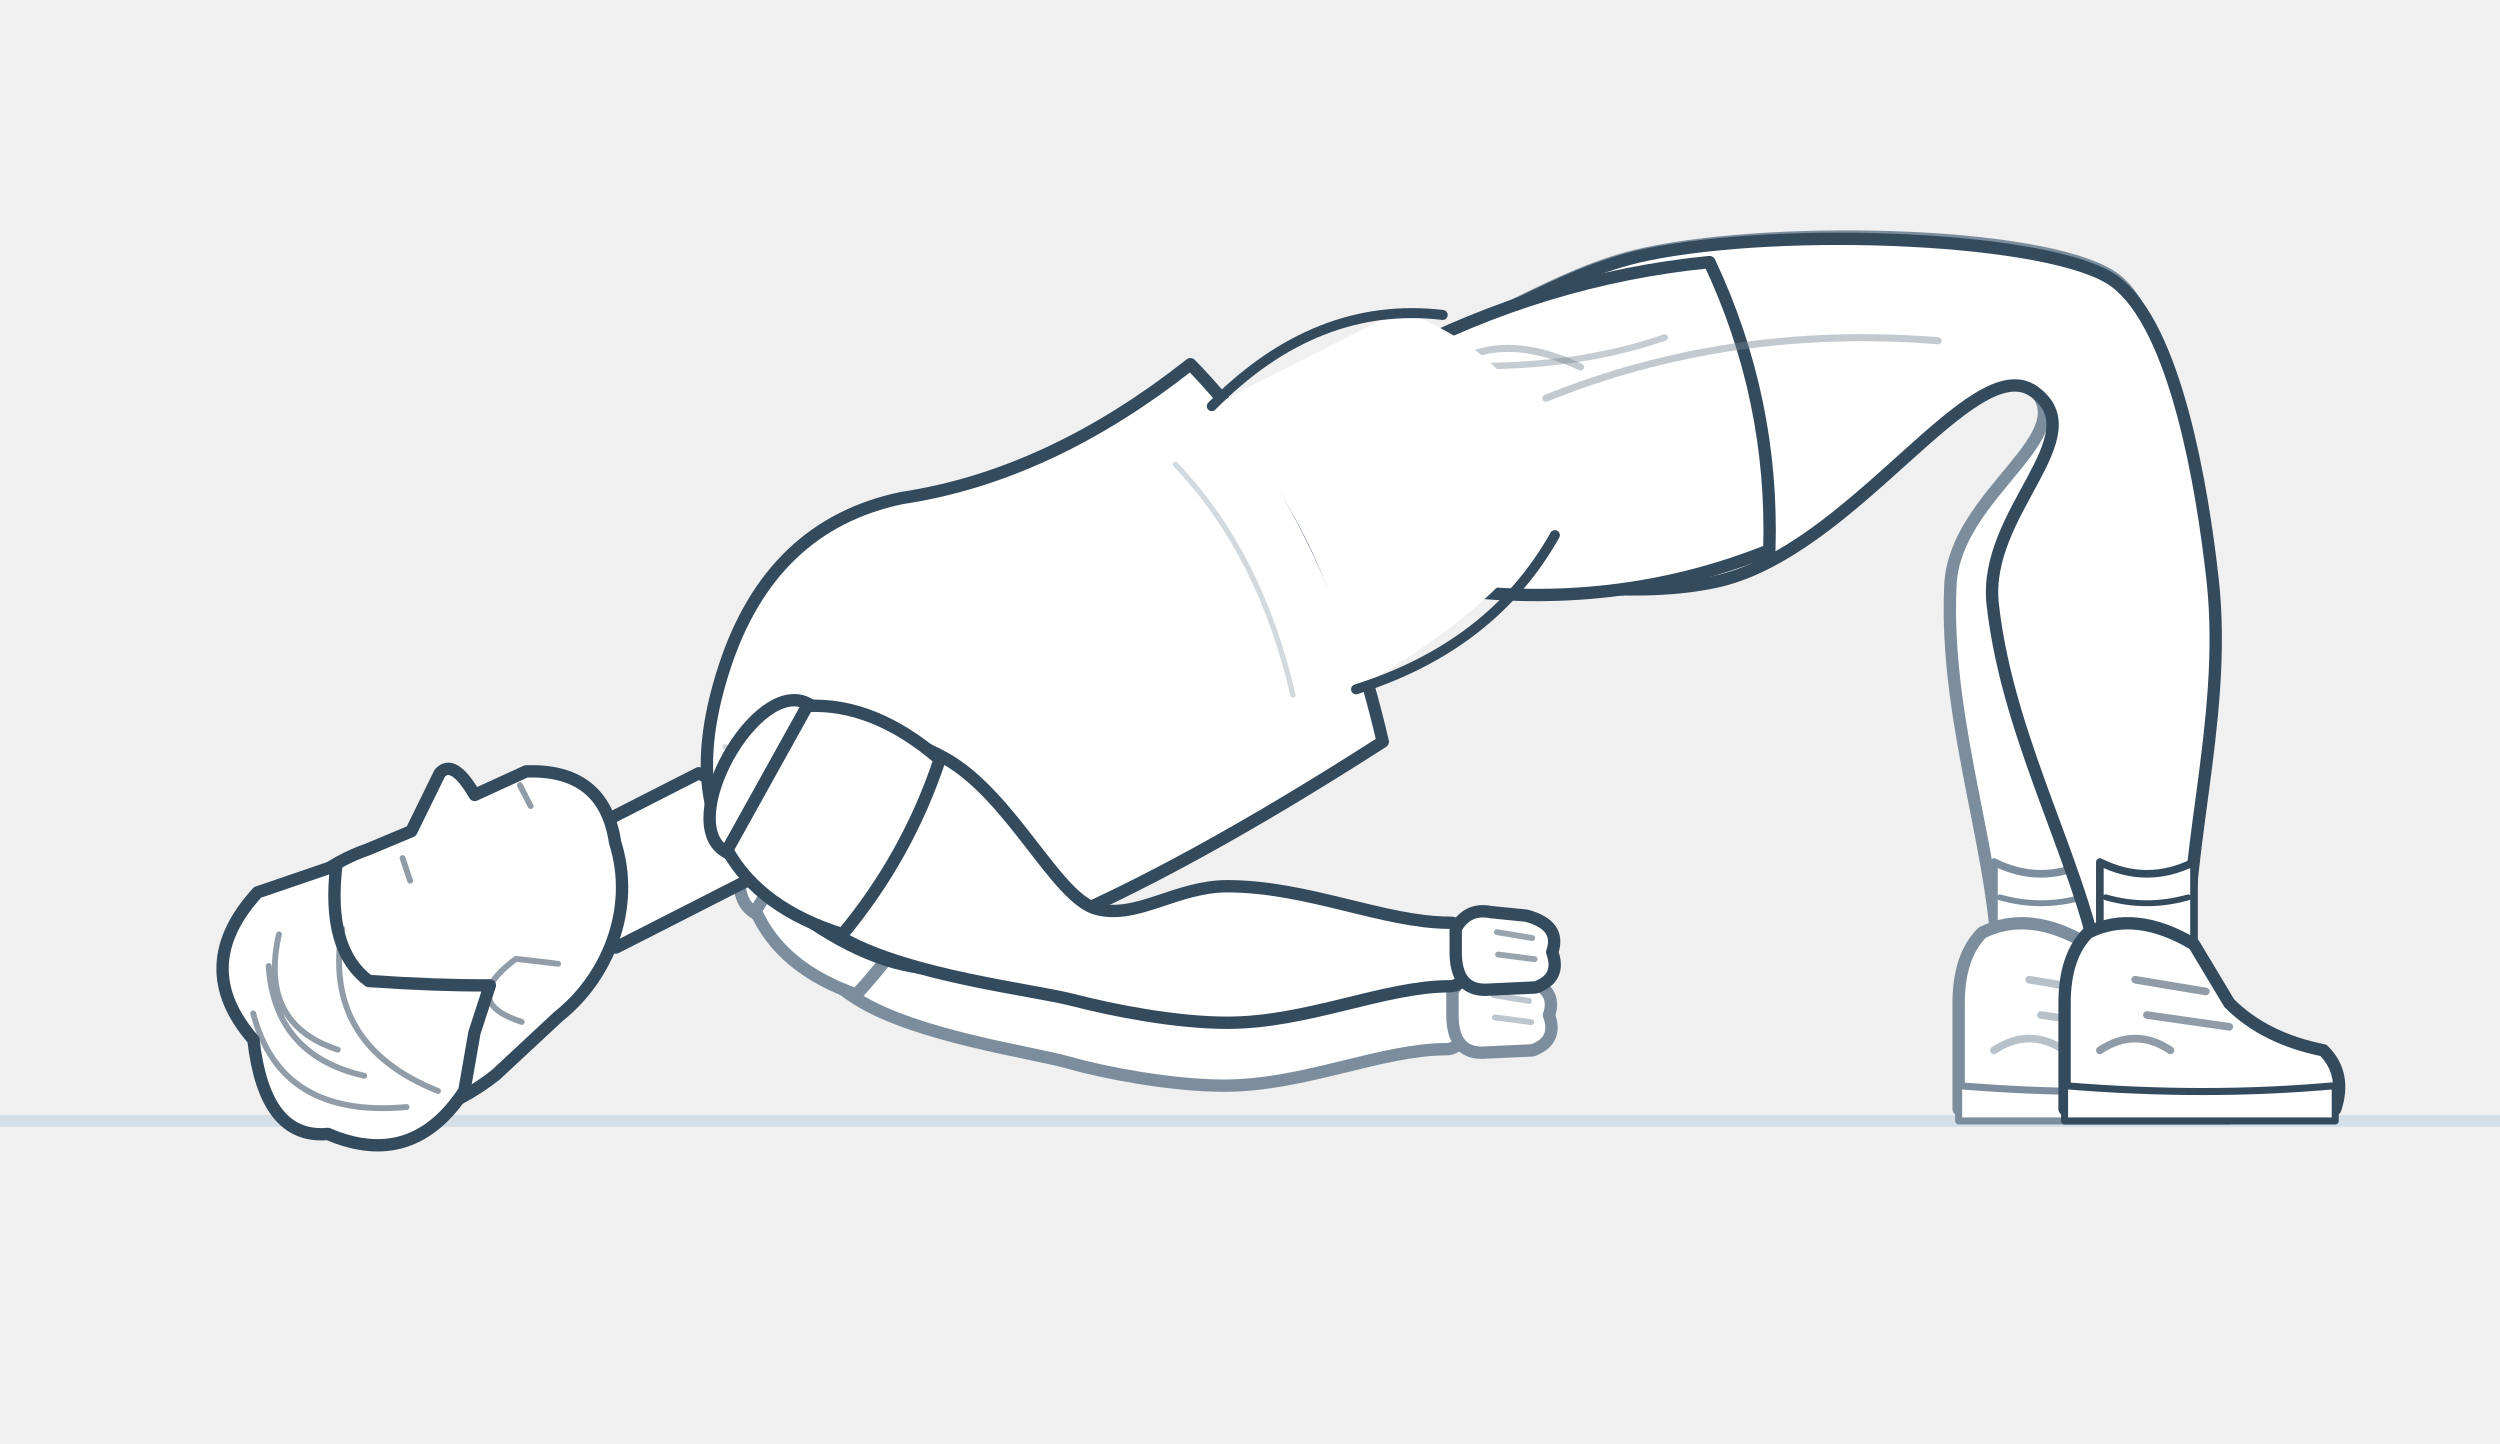
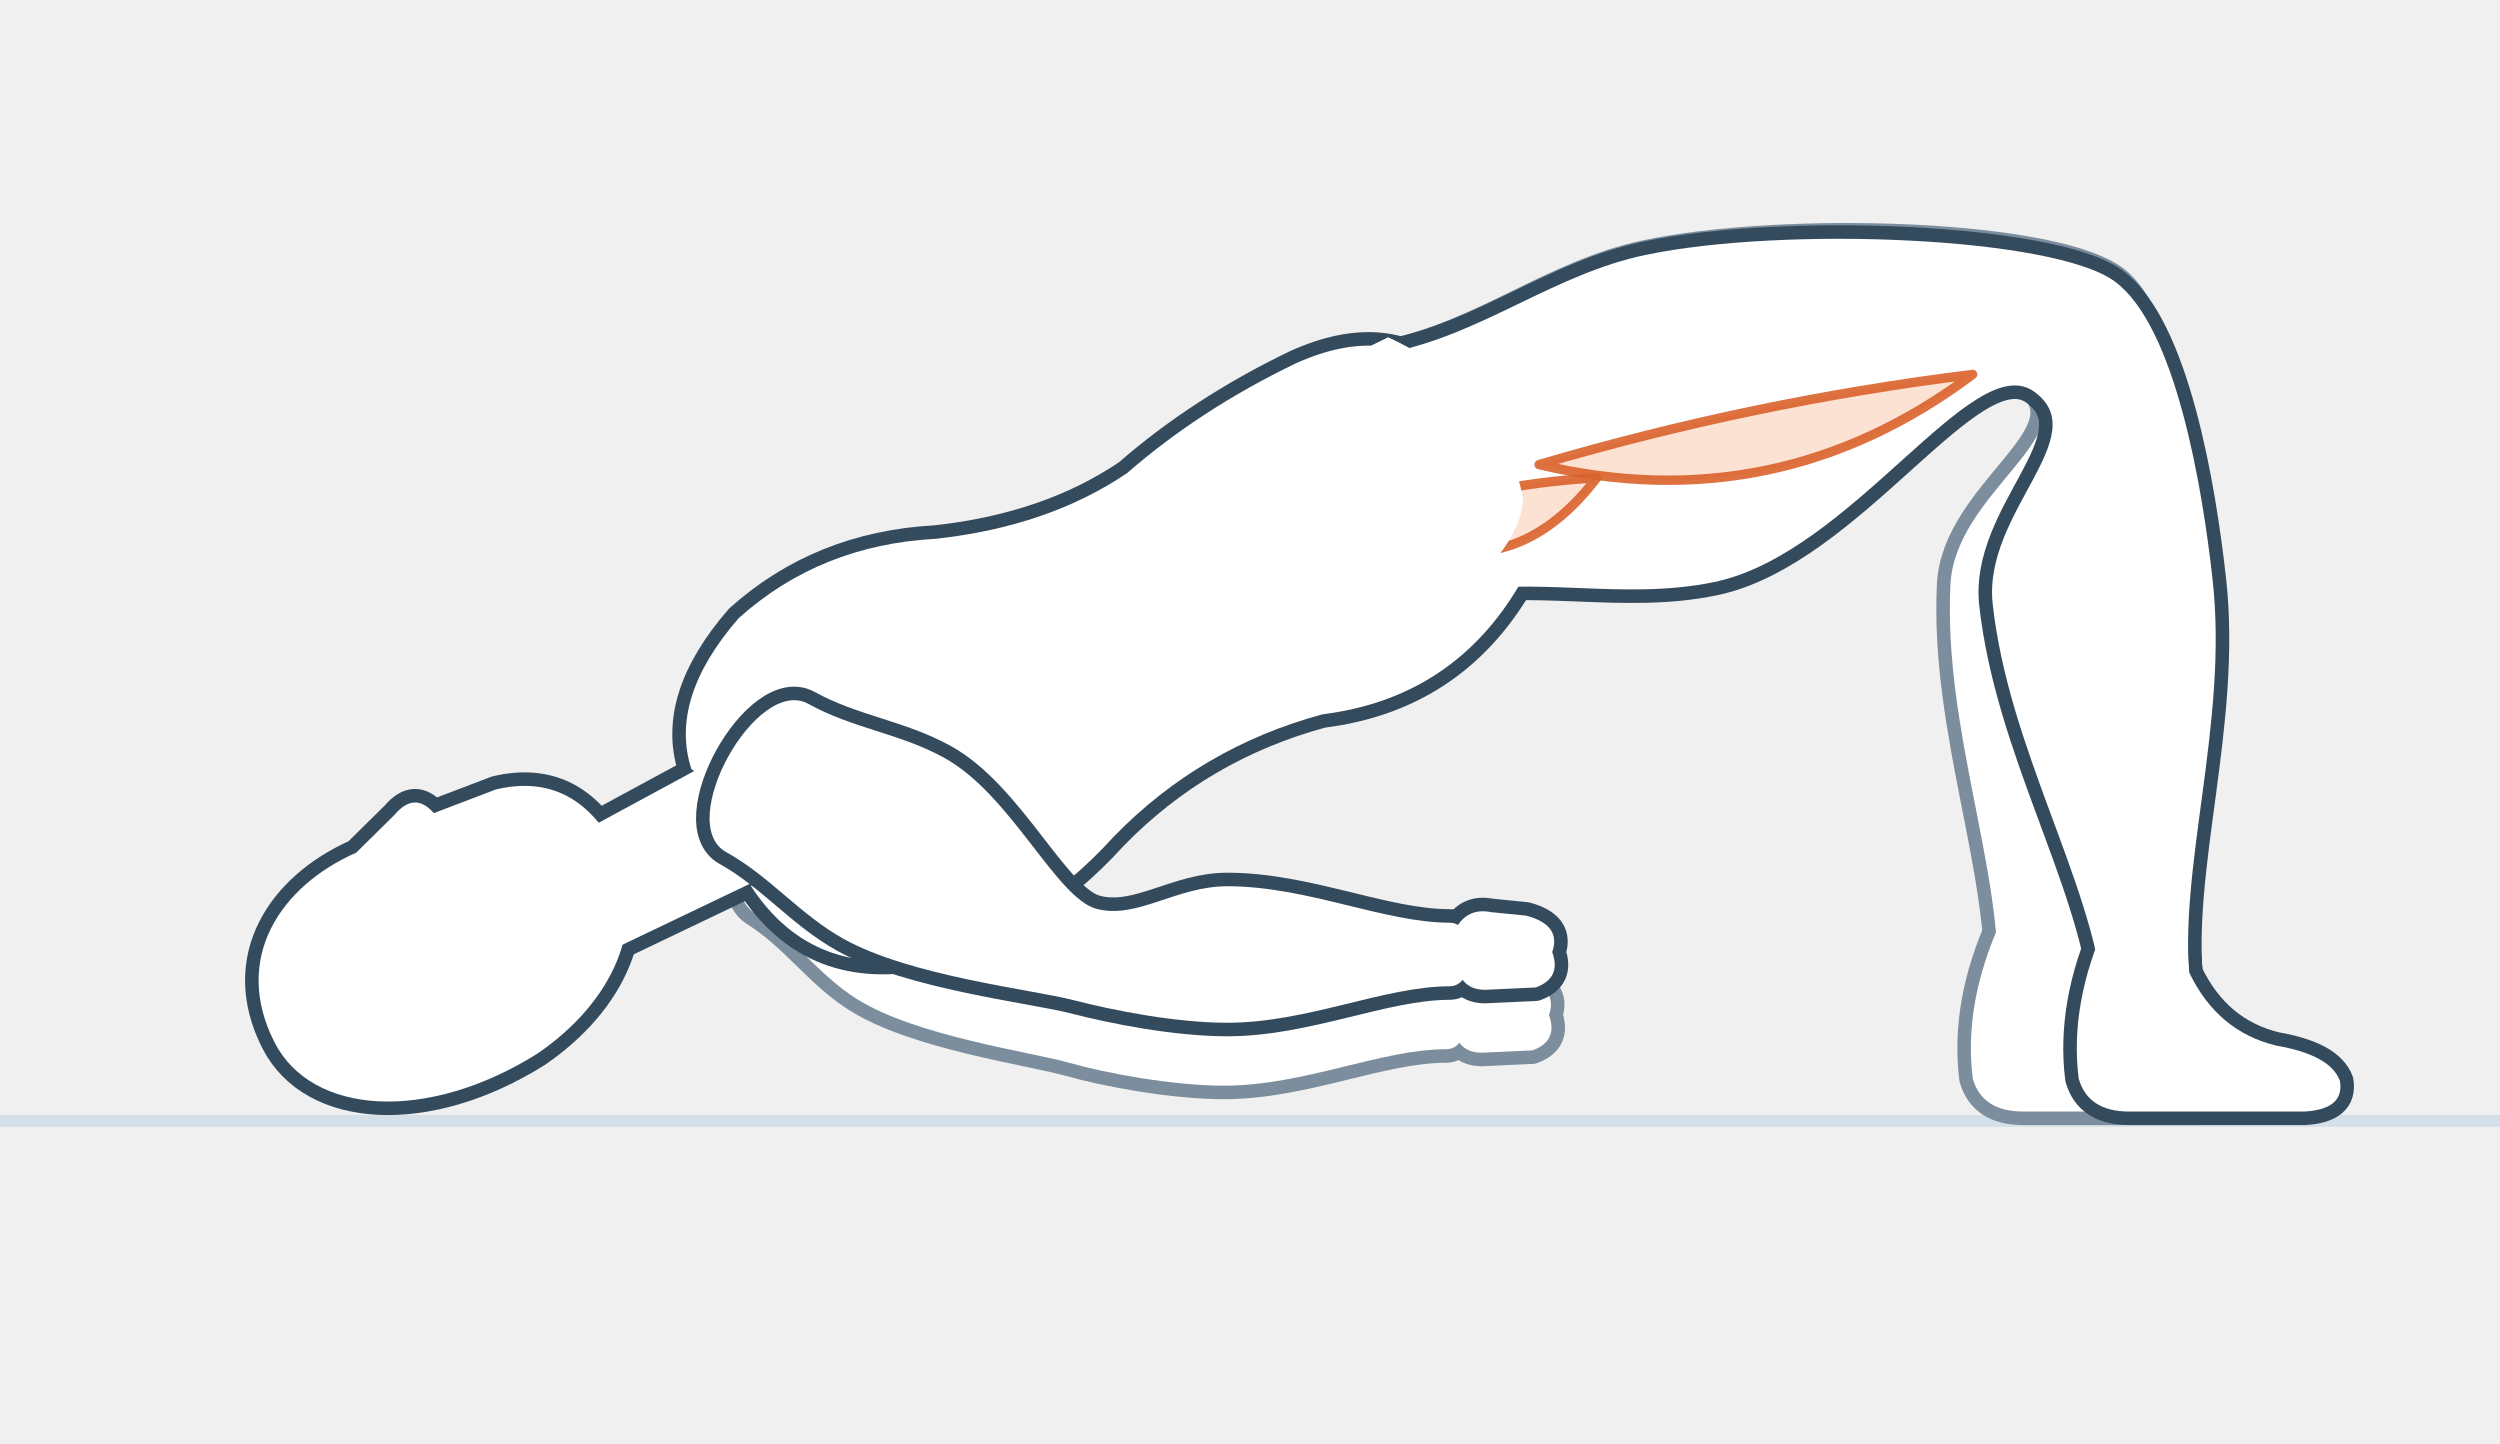
<svg xmlns="http://www.w3.org/2000/svg" viewBox="48.572 168.751 212.428 122.626">
  <path d="M-300 264H800" fill="none" stroke="#d4dfe7" />
  <g class="bw-human-athlete bw-human-outline bw-human-natural bw-human-sketch bw-human-side" stroke="#344b5e" stroke-width="1.05" stroke-linecap="round" stroke-linejoin="round">
-     <g class="bw-human-arm bw-human-arm-left" fill="#fff" stroke="#7c8e9d">
-       <path d="M112.673,246.308C116.033,248.408 118.065,251.564 121.425,253.664C126.465,256.814 136.258,258.150 139.386,259.047C142.515,259.944 148.239,261.002 152.579,261.002C159.399,261.002 165.909,257.902 171.489,257.902C173.784,257.902 173.784,252.502 171.489,252.502C165.909,252.502 159.399,249.402 152.579,249.402C148.239,249.402 144.720,252.254 141.592,251.357C138.463,250.460 135.793,241.890 130.753,238.740C127.393,236.640 123.665,236.196 120.305,234.096C116.031,231.425 108.399,243.636 112.673,246.308Z" />
-       <g class="bw-human-sleeve" fill="#fff">
-         <path d="M112.779,246.138Q114.933,251.022 121.344,253.260Q127.206,246.900 130.354,238.844Q125.533,234.062 120.199,234.266Z" />
-       </g>
-       <g class="bw-muscle-traces" data-side="left" />
-       <g class="bw-human-hand" transform="translate(174.989,255.202) rotate(0.000)">
-         <path d="M-3,-2.2 Q-2,-4 0,-3.6 L3,-3.3 Q6,-2.5 5.2,-.2 Q6,2 3.8,2.8 L-.5,3 Q-3,3 -3,-.2Z" />
-         <path d="M.5,-1.9L3.5,-1.4 M.6,0L3.7,.4" fill="none" stroke-width=".5" opacity=".5" />
+     <g class="bw-silhouette-ink" stroke-width="2.3">
+       <g class="bw-human-arm bw-human-arm-left" fill="#fff" stroke="#7c8e9d">
+         <path d="M112.673,246.308C116.033,248.408 118.065,251.564 121.425,253.664C126.465,256.814 136.258,258.150 139.386,259.047C142.515,259.944 148.239,261.002 152.579,261.002C159.399,261.002 165.909,257.902 171.489,257.902C173.784,257.902 173.784,252.502 171.489,252.502C165.909,252.502 159.399,249.402 152.579,249.402C148.239,249.402 144.720,252.254 141.592,251.357C138.463,250.460 135.793,241.890 130.753,238.740C127.393,236.640 123.665,236.196 120.305,234.096C116.031,231.425 108.399,243.636 112.673,246.308Z" />
+         <g display="none" class="bw-muscle-traces" data-side="left" />
+         <g class="bw-human-hand" transform="translate(174.989,255.202) rotate(0.000)">
+           <path d="M-3,-2.2 Q-2,-4 0,-3.6 L3,-3.3 Q6,-2.5 5.2,-.2 Q6,2 3.8,2.8 L-.5,3 Q-3,3 -3,-.2Z" />
+         </g>
      </g>
    </g>
-     <g class="bw-human-leg bw-human-leg-left" fill="#fff" stroke="#7c8e9d">
-       <path d="M171.212,219.214C179.017,217.552 186.478,219.745 194.283,218.083C205.990,215.589 216.110,197.311 221.014,201.485C225.918,205.660 214.692,210.586 214.303,218.416C213.693,230.721 218.804,242.749 218.305,252.817C218.149,255.958 225.540,256.324 225.695,253.183C226.195,243.116 232.470,231.652 233.080,219.347C233.469,211.517 233.437,196.827 228.533,192.652C223.629,188.478 200.073,187.812 188.366,190.306C180.561,191.969 174.642,197.012 166.837,198.675C159.648,200.206 164.023,220.746 171.212,219.214Z" />
-       <g class="bw-human-shorts" fill="#fff">
-         <path d="M171.108,218.725Q185.808,220.706 198.737,214.373Q199.276,202.500 193.945,191.878Q179.766,192.342 166.941,199.164Z" />
-         <path d="M173.367,199.840Q182.799,199.876 189.966,197.326" fill="none" opacity=".28" stroke-width=".55" />
-       </g>
-       <g class="bw-muscle-traces" data-side="left">
-         <g data-muscle="hamstrings">
-           <path d="M179.898,202.538Q195.441,196.160 213.207,197.488" fill="none" stroke="#718392" stroke-width=".6" opacity="0.27" />
-         </g>
-         <g data-muscle="glutes">
-           <path d="M168.889,202.839Q173.772,195.664 182.827,199.870" fill="none" stroke="#718392" stroke-width=".6" opacity="0.27" />
+     <g class="bw-silhouette-fill" stroke="none">
+       <g class="bw-human-arm bw-human-arm-left" fill="#fff" stroke="none">
+         <path d="M112.673,246.308C116.033,248.408 118.065,251.564 121.425,253.664C126.465,256.814 136.258,258.150 139.386,259.047C142.515,259.944 148.239,261.002 152.579,261.002C159.399,261.002 165.909,257.902 171.489,257.902C173.784,257.902 173.784,252.502 171.489,252.502C165.909,252.502 159.399,249.402 152.579,249.402C148.239,249.402 144.720,252.254 141.592,251.357C138.463,250.460 135.793,241.890 130.753,238.740C127.393,236.640 123.665,236.196 120.305,234.096C116.031,231.425 108.399,243.636 112.673,246.308Z" />
+         <g class="bw-muscle-traces" data-side="left" />
+         <g class="bw-human-hand" transform="translate(174.989,255.202) rotate(0.000)">
+           <path d="M-3,-2.2 Q-2,-4 0,-3.6 L3,-3.3 Q6,-2.5 5.2,-.2 Q6,2 3.8,2.8 L-.5,3 Q-3,3 -3,-.2Z" />
        </g>
      </g>
-       <g class="bw-human-shoe" transform="translate(222.000,253.000) rotate(0.000)" fill="#fff">
-         <path d="M-4,-11Q0,-9 4,-11L4,-3Q0,-1 -4,-3Z" fill="#fff" stroke-width=".65" />
-         <path d="M-3.5,-8Q0,-7 3.5,-8" fill="none" stroke-width=".5" />
-         <path d="M-5,-5 Q-1,-7 4,-4 L7,1 Q10,4 15,5 Q17,7 16,10 L-7,10 L-7,1 Q-7,-3 -5,-5Z" />
-         <path d="M-7,8 Q5,9 16,8 L16,11 L-7,11Z" fill="#fff" stroke-width=".6" />
-         <path d="M-1,-1L5,0 M0,2L7,3 M-4,5Q-1,3 2,5" fill="none" stroke-width=".65" opacity=".55" />
+     </g>
+     <g class="bw-silhouette-ink" stroke-width="2.3">
+       <g class="bw-human-leg bw-human-leg-left" fill="#fff" stroke="#7c8e9d">
+         <path d="M171.212,219.214C179.017,217.552 186.478,219.745 194.283,218.083C205.990,215.589 216.110,197.311 221.014,201.485C225.918,205.660 214.692,210.586 214.303,218.416C213.693,230.721 218.804,242.749 218.305,252.817C218.149,255.958 225.540,256.324 225.695,253.183C226.195,243.116 232.470,231.652 233.080,219.347C233.469,211.517 233.437,196.827 228.533,192.652C223.629,188.478 200.073,187.812 188.366,190.306C180.561,191.969 174.642,197.012 166.837,198.675C159.648,200.206 164.023,220.746 171.212,219.214Z" />
+         <g display="none" class="bw-muscle-traces" data-side="left">
+           <g data-muscle="hamstrings">
+             <path d="M179.351,208.176Q199.582,212.864 216.145,200.338Q197.427,202.751 179.351,208.176Z" fill="#f59e6b" fill-opacity="0.16" stroke="#d9622b" stroke-width=".8" stroke-opacity="0.45" />
+           </g>
+           <g data-muscle="glutes">
+             <path d="M165.294,213.318Q176.521,219.515 184.248,209.280Q174.465,209.861 165.294,213.318Z" fill="#f59e6b" fill-opacity="0.16" stroke="#d9622b" stroke-width=".8" stroke-opacity="0.45" />
+           </g>
+         </g>
+         <g class="bw-human-shoe bw-human-foot" transform="translate(222.000,253.000) rotate(0.000)" fill="#fff">
+           <path d="M-3.4,-6 Q-6.6,1 -5.8,7.4 Q-5,10.2 -1.5,10.2 L13.4,10.2 Q16.8,10 16.4,7.6 Q15.6,5.4 11,4.6 Q6,3.4 3.6,-1.6 L3.2,-6 Z" />
+         </g>
      </g>
    </g>
-     <g class="bw-human-torso" transform="translate(169.024,208.945) rotate(-117.000)">
-       <g transform="translate(0 -67) rotate(0.000) scale(1) translate(0 67)">
-         <path d="M-5,-79L-5,-65Q0,-62 5,-66L5,-80Z" fill="#fff" />
-         <path d="M-10,-93C-12,-103 -6,-109 1,-108C9,-108 13,-101 12,-94L11.7,-90L15,-85.6Q15.6,-84 12,-83.8L11.8,-79Q9,-73 3,-75C-3,-76 -7,-81 -8,-86Z" fill="#fff" />
-         <path d="M-10,-96Q-14,-103 -8,-108Q-6,-113 2,-110Q10,-112 13,-104L12,-97Q6,-101 2,-99Q-1,-94 -3,-90L-6,-93Z" fill="#fff" />
-         <path d="M-7,-89q4,-4 5,2l-2,3M8,-92l2,.3M9,-80h2M-9,-98q8,-7 16,-1 M-9,-101q4,-10 13,-8 M-5,-103q5,-6 12,-3 M-2,-104q5,-5 11,0" fill="none" stroke-width=".5" opacity=".55" />
-       </g>
-       <g transform="scale(1.000 1)">
-         <path d="M-7,-65 Q2,-70 12,-60 Q21,-51 18,-40 Q14,-28 17,-13 Q1,-8 -19,-13 Q-21,-33 -20,-46 Q-23,-58 -7,-65Z" fill="#fff" />
-         <path d="M-5,-64Q1,-58 6,-63 M-12,-18Q0,-15 10,-18" fill="none" stroke="#71899b" opacity=".32" stroke-width=".45" />
-         <g class="bw-muscle-traces bw-torso-muscles" />
+     <g class="bw-silhouette-fill" stroke="none">
+       <g class="bw-human-leg bw-human-leg-left" fill="#fff" stroke="none">
+         <path d="M171.212,219.214C179.017,217.552 186.478,219.745 194.283,218.083C205.990,215.589 216.110,197.311 221.014,201.485C225.918,205.660 214.692,210.586 214.303,218.416C213.693,230.721 218.804,242.749 218.305,252.817C218.149,255.958 225.540,256.324 225.695,253.183C226.195,243.116 232.470,231.652 233.080,219.347C233.469,211.517 233.437,196.827 228.533,192.652C223.629,188.478 200.073,187.812 188.366,190.306C180.561,191.969 174.642,197.012 166.837,198.675C159.648,200.206 164.023,220.746 171.212,219.214Z" />
+         <g class="bw-muscle-traces" data-side="left">
+           <g data-muscle="hamstrings">
+             <path d="M179.351,208.176Q199.582,212.864 216.145,200.338Q197.427,202.751 179.351,208.176Z" fill="#f59e6b" fill-opacity="0.16" stroke="#d9622b" stroke-width=".8" stroke-opacity="0.45" />
+           </g>
+           <g data-muscle="glutes">
+             <path d="M165.294,213.318Q176.521,219.515 184.248,209.280Q174.465,209.861 165.294,213.318Z" fill="#f59e6b" fill-opacity="0.16" stroke="#d9622b" stroke-width=".8" stroke-opacity="0.45" />
+           </g>
+         </g>
+         <g class="bw-human-shoe bw-human-foot" transform="translate(222.000,253.000) rotate(0.000)" fill="#fff">
+           <path d="M-3.4,-6 Q-6.6,1 -5.8,7.4 Q-5,10.2 -1.5,10.2 L13.4,10.2 Q16.8,10 16.4,7.6 Q15.6,5.4 11,4.6 Q6,3.4 3.6,-1.6 L3.2,-6 Z" />
+         </g>
      </g>
    </g>
-     <g class="bw-human-leg bw-human-leg-right" fill="#fff" stroke="#344b5e">
-       <path d="M171.162,219.225C178.975,217.600 186.425,219.830 194.238,218.206C205.957,215.769 216.212,198.253 221.425,202.035C226.637,205.817 217.030,212.291 217.894,220.083C219.251,232.328 226.212,243.389 227.323,253.408C227.669,256.533 235.024,255.718 234.677,252.592C233.567,242.574 237.937,230.257 236.580,218.012C235.716,210.220 233.449,196.429 228.237,192.646C223.025,188.864 200.176,187.964 188.456,190.400C180.643,192.025 174.700,197.040 166.887,198.664C159.691,200.161 163.966,220.721 171.162,219.225Z" />
-       <g class="bw-human-shorts" fill="#fff">
-         <path d="M171.060,218.735Q185.751,220.788 198.914,215.497Q199.307,202.648 193.825,191.021Q179.847,192.395 166.989,199.154Z" />
-         <path d="M173.412,199.861Q182.843,199.943 190.022,197.429" fill="none" opacity=".28" stroke-width=".55" />
-       </g>
-       <g class="bw-muscle-traces" data-side="right">
-         <g data-muscle="hamstrings">
-           <path d="M179.929,202.592Q195.503,196.289 213.262,197.703" fill="none" stroke="#718392" stroke-width=".6" opacity="0.43" />
+     <g class="bw-silhouette-ink" stroke-width="2.3">
+       <g class="bw-human-torso" transform="translate(169.024,208.945) rotate(-117.000)">
+         <g transform="translate(0 -67) rotate(0.000) scale(1) translate(0 67)">
+           <path d="M-5,-80L-5.4,-64Q0,-61.5 5.4,-64L5,-80Z" fill="#fff" />
+           <path d="M1,-108.5C9,-108.5 12.6,-102 12.2,-95L13.6,-90.6Q14.6,-88.2 12.2,-87.6L11.6,-82Q10,-75.4 2.6,-75.2C-4.6,-75.6 -9,-81.4 -10,-89C-11,-100 -6,-108.5 1,-108.5Z" fill="#fff" />
        </g>
-         <g data-muscle="glutes">
-           <path d="M168.919,202.838Q173.836,195.687 182.871,199.937" fill="none" stroke="#718392" stroke-width=".6" opacity="0.43" />
+         <g transform="scale(1.000 1)">
+           <path d="M-5.6,-66.4Q-14.6,-65.4 -17.4,-56.6Q-19.6,-47 -15.800,-37Q-12.400,-27 -14.6,-16.5Q-18.4,-6 -12.4,3.4Q-4,9 6,6Q12.6,3.6 13,-5Q13.2,-14 11.2,-22Q10.2,-30 13.6,-39Q17.6,-48 15.2,-57Q11.8,-65.4 5.6,-66.4Q0,-63.2 -5.6,-66.4Z" fill="#fff" />
+           <g display="none" class="bw-muscle-traces bw-torso-muscles" />
        </g>
      </g>
-       <g class="bw-human-shoe" transform="translate(231.000,253.000) rotate(0.000)" fill="#fff">
-         <path d="M-4,-11Q0,-9 4,-11L4,-3Q0,-1 -4,-3Z" fill="#fff" stroke-width=".65" />
-         <path d="M-3.5,-8Q0,-7 3.5,-8" fill="none" stroke-width=".5" />
-         <path d="M-5,-5 Q-1,-7 4,-4 L7,1 Q10,4 15,5 Q17,7 16,10 L-7,10 L-7,1 Q-7,-3 -5,-5Z" />
-         <path d="M-7,8 Q5,9 16,8 L16,11 L-7,11Z" fill="#fff" stroke-width=".6" />
-         <path d="M-1,-1L5,0 M0,2L7,3 M-4,5Q-1,3 2,5" fill="none" stroke-width=".65" opacity=".55" />
+       <g class="bw-human-leg bw-human-leg-right" fill="#fff" stroke="#344b5e">
+         <path d="M171.162,219.225C178.975,217.600 186.425,219.830 194.238,218.206C205.957,215.769 216.212,198.253 221.425,202.035C226.637,205.817 217.030,212.291 217.894,220.083C219.251,232.328 226.212,243.389 227.323,253.408C227.669,256.533 235.024,255.718 234.677,252.592C233.567,242.574 237.937,230.257 236.580,218.012C235.716,210.220 233.449,196.429 228.237,192.646C223.025,188.864 200.176,187.964 188.456,190.400C180.643,192.025 174.700,197.040 166.887,198.664C159.691,200.161 163.966,220.721 171.162,219.225Z" />
+         <g display="none" class="bw-muscle-traces" data-side="right">
+           <g data-muscle="hamstrings">
+             <path d="M179.355,208.227Q199.562,213.013 216.187,200.568Q197.457,202.890 179.355,208.227Z" fill="#f59e6b" fill-opacity="0.3" stroke="#d9622b" stroke-width=".8" stroke-opacity="0.9" />
+           </g>
+           <g data-muscle="glutes">
+             <path d="M165.272,213.300Q176.470,219.551 184.247,209.354Q174.460,209.888 165.272,213.300Z" fill="#f59e6b" fill-opacity="0.3" stroke="#d9622b" stroke-width=".8" stroke-opacity="0.9" />
+           </g>
+         </g>
+         <g class="bw-human-shoe bw-human-foot" transform="translate(231.000,253.000) rotate(0.000)" fill="#fff">
+           <path d="M-3.4,-6 Q-6.6,1 -5.8,7.4 Q-5,10.2 -1.5,10.2 L13.4,10.2 Q16.8,10 16.4,7.6 Q15.6,5.4 11,4.6 Q6,3.4 3.6,-1.6 L3.2,-6 Z" />
+         </g>
+       </g>
+       <g transform="translate(169.024,208.945) rotate(-117.000)" fill="#fff" stroke="none">
+         <path d="M-12,-12Q0,-9 11.6,-12L11.4,3Q3,9.6 -6,7Q-11.4,4 -12,-12Z" />
      </g>
    </g>
-     <g transform="translate(169.024,208.945) rotate(-117.000)" fill="#fff" stroke="none">
-       <path d="M-14,-13Q0,-9 13,-13L13,5Q3,14 -7,9Q-13,5 -14,-13Z" />
-       <path d="M-14,-13Q-16,-1 -10,8M13,-13Q17,-1 11,8" fill="none" stroke="#344b5e" stroke-width=".85" />
+     <g class="bw-silhouette-fill" stroke="none">
+       <g class="bw-human-torso" transform="translate(169.024,208.945) rotate(-117.000)">
+         <g transform="translate(0 -67) rotate(0.000) scale(1) translate(0 67)">
+           <path d="M-5,-80L-5.4,-64Q0,-61.5 5.4,-64L5,-80Z" fill="#fff" />
+           <path d="M1,-108.5C9,-108.5 12.6,-102 12.2,-95L13.6,-90.6Q14.6,-88.2 12.2,-87.6L11.6,-82Q10,-75.4 2.6,-75.2C-4.6,-75.6 -9,-81.4 -10,-89C-11,-100 -6,-108.5 1,-108.5Z" fill="#fff" />
+         </g>
+         <g transform="scale(1.000 1)">
+           <path d="M-5.6,-66.4Q-14.6,-65.4 -17.4,-56.6Q-19.6,-47 -15.800,-37Q-12.400,-27 -14.6,-16.5Q-18.4,-6 -12.4,3.4Q-4,9 6,6Q12.6,3.6 13,-5Q13.2,-14 11.2,-22Q10.2,-30 13.6,-39Q17.6,-48 15.2,-57Q11.8,-65.4 5.6,-66.4Q0,-63.2 -5.6,-66.4Z" fill="#fff" />
+           <g class="bw-muscle-traces bw-torso-muscles" />
+         </g>
+       </g>
+       <g class="bw-human-leg bw-human-leg-right" fill="#fff" stroke="none">
+         <path d="M171.162,219.225C178.975,217.600 186.425,219.830 194.238,218.206C205.957,215.769 216.212,198.253 221.425,202.035C226.637,205.817 217.030,212.291 217.894,220.083C219.251,232.328 226.212,243.389 227.323,253.408C227.669,256.533 235.024,255.718 234.677,252.592C233.567,242.574 237.937,230.257 236.580,218.012C235.716,210.220 233.449,196.429 228.237,192.646C223.025,188.864 200.176,187.964 188.456,190.400C180.643,192.025 174.700,197.040 166.887,198.664C159.691,200.161 163.966,220.721 171.162,219.225Z" />
+         <g class="bw-muscle-traces" data-side="right">
+           <g data-muscle="hamstrings">
+             <path d="M179.355,208.227Q199.562,213.013 216.187,200.568Q197.457,202.890 179.355,208.227Z" fill="#f59e6b" fill-opacity="0.3" stroke="#d9622b" stroke-width=".8" stroke-opacity="0.9" />
+           </g>
+           <g data-muscle="glutes">
+             <path d="M165.272,213.300Q176.470,219.551 184.247,209.354Q174.460,209.888 165.272,213.300Z" fill="#f59e6b" fill-opacity="0.3" stroke="#d9622b" stroke-width=".8" stroke-opacity="0.9" />
+           </g>
+         </g>
+         <g class="bw-human-shoe bw-human-foot" transform="translate(231.000,253.000) rotate(0.000)" fill="#fff">
+           <path d="M-3.4,-6 Q-6.6,1 -5.8,7.4 Q-5,10.2 -1.5,10.2 L13.4,10.2 Q16.8,10 16.4,7.6 Q15.6,5.4 11,4.6 Q6,3.4 3.6,-1.6 L3.2,-6 Z" />
+         </g>
+       </g>
+       <g transform="translate(169.024,208.945) rotate(-117.000)" fill="#fff" stroke="none">
+         <path d="M-12,-12Q0,-9 11.6,-12L11.4,3Q3,9.6 -6,7Q-11.4,4 -12,-12Z" />
+       </g>
    </g>
-     <g class="bw-human-arm bw-human-arm-right" fill="#fff" stroke="#344b5e">
-       <path d="M110.268,241.150C114.048,243.250 116.511,246.449 120.291,248.549C125.961,251.699 136.323,252.837 139.762,253.728C143.200,254.619 148.515,255.656 152.855,255.656C159.675,255.656 166.185,252.556 171.765,252.556C174.060,252.556 174.060,247.156 171.765,247.156C166.185,247.156 159.675,244.056 152.855,244.056C148.515,244.056 145.207,246.875 141.768,245.984C138.330,245.093 134.509,236.313 128.839,233.163C125.059,231.063 121.042,230.662 117.262,228.562C112.856,226.114 105.863,238.702 110.268,241.150Z" />
-       <g class="bw-human-sleeve" fill="#fff">
-         <path d="M110.366,240.975Q113.121,245.938 120.167,248.136Q125.694,241.483 128.423,233.276Q122.833,228.454 117.165,228.737Z" />
+     <g class="bw-silhouette-ink" stroke-width="2.3">
+       <g class="bw-human-arm bw-human-arm-right" fill="#fff" stroke="#344b5e">
+         <path d="M110.268,241.150C114.048,243.250 116.511,246.449 120.291,248.549C125.961,251.699 136.323,252.837 139.762,253.728C143.200,254.619 148.515,255.656 152.855,255.656C159.675,255.656 166.185,252.556 171.765,252.556C174.060,252.556 174.060,247.156 171.765,247.156C166.185,247.156 159.675,244.056 152.855,244.056C148.515,244.056 145.207,246.875 141.768,245.984C138.330,245.093 134.509,236.313 128.839,233.163C125.059,231.063 121.042,230.662 117.262,228.562C112.856,226.114 105.863,238.702 110.268,241.150Z" />
+         <g display="none" class="bw-muscle-traces" data-side="right" />
+         <g class="bw-human-hand" transform="translate(175.265,249.856) rotate(0.000)">
+           <path d="M-3,-2.2 Q-2,-4 0,-3.6 L3,-3.3 Q6,-2.5 5.2,-.2 Q6,2 3.8,2.8 L-.5,3 Q-3,3 -3,-.2Z" />
+         </g>
      </g>
-       <g class="bw-muscle-traces" data-side="right" />
-       <g class="bw-human-hand" transform="translate(175.265,249.856) rotate(0.000)">
-         <path d="M-3,-2.2 Q-2,-4 0,-3.6 L3,-3.3 Q6,-2.5 5.2,-.2 Q6,2 3.8,2.8 L-.5,3 Q-3,3 -3,-.2Z" />
-         <path d="M.5,-1.9L3.5,-1.4 M.6,0L3.7,.4" fill="none" stroke-width=".5" opacity=".5" />
+     </g>
+     <g class="bw-silhouette-fill" stroke="none">
+       <g class="bw-human-arm bw-human-arm-right" fill="#fff" stroke="none">
+         <path d="M110.268,241.150C114.048,243.250 116.511,246.449 120.291,248.549C125.961,251.699 136.323,252.837 139.762,253.728C143.200,254.619 148.515,255.656 152.855,255.656C159.675,255.656 166.185,252.556 171.765,252.556C174.060,252.556 174.060,247.156 171.765,247.156C166.185,247.156 159.675,244.056 152.855,244.056C148.515,244.056 145.207,246.875 141.768,245.984C138.330,245.093 134.509,236.313 128.839,233.163C125.059,231.063 121.042,230.662 117.262,228.562C112.856,226.114 105.863,238.702 110.268,241.150Z" />
+         <g class="bw-muscle-traces" data-side="right" />
+         <g class="bw-human-hand" transform="translate(175.265,249.856) rotate(0.000)">
+           <path d="M-3,-2.2 Q-2,-4 0,-3.6 L3,-3.3 Q6,-2.5 5.2,-.2 Q6,2 3.8,2.8 L-.5,3 Q-3,3 -3,-.2Z" />
+         </g>
      </g>
    </g>
  </g>
</svg>
